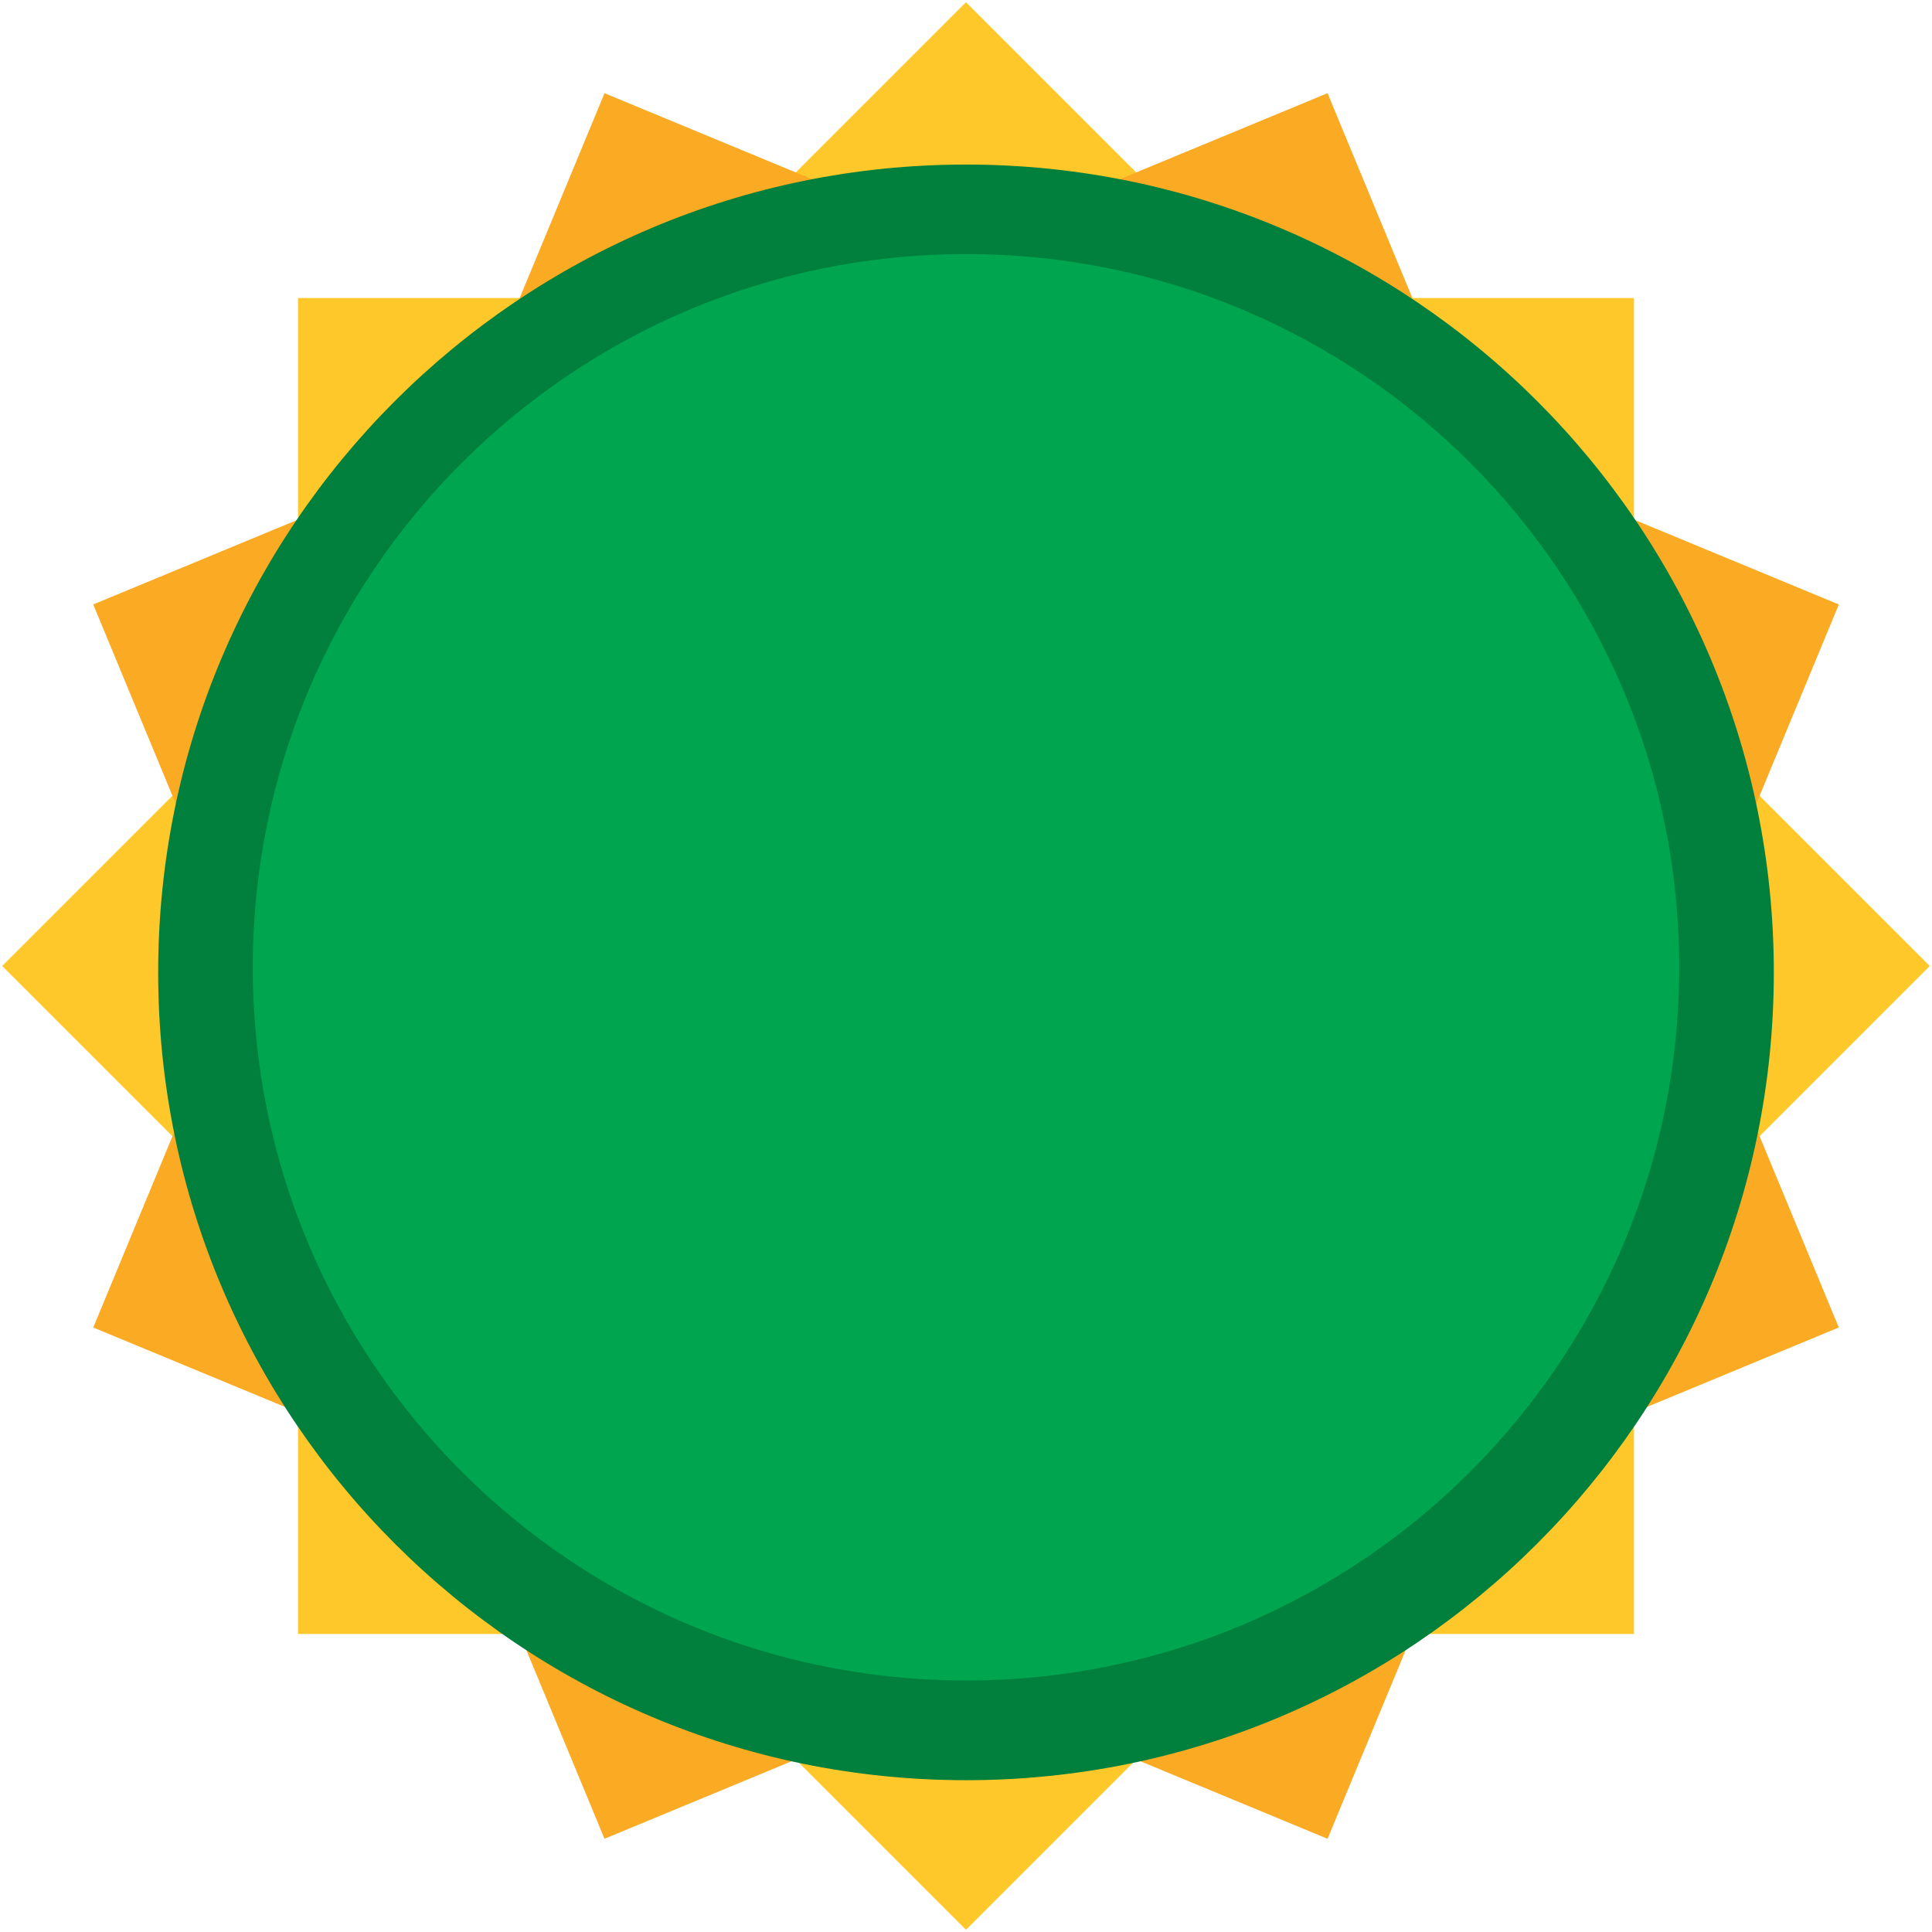
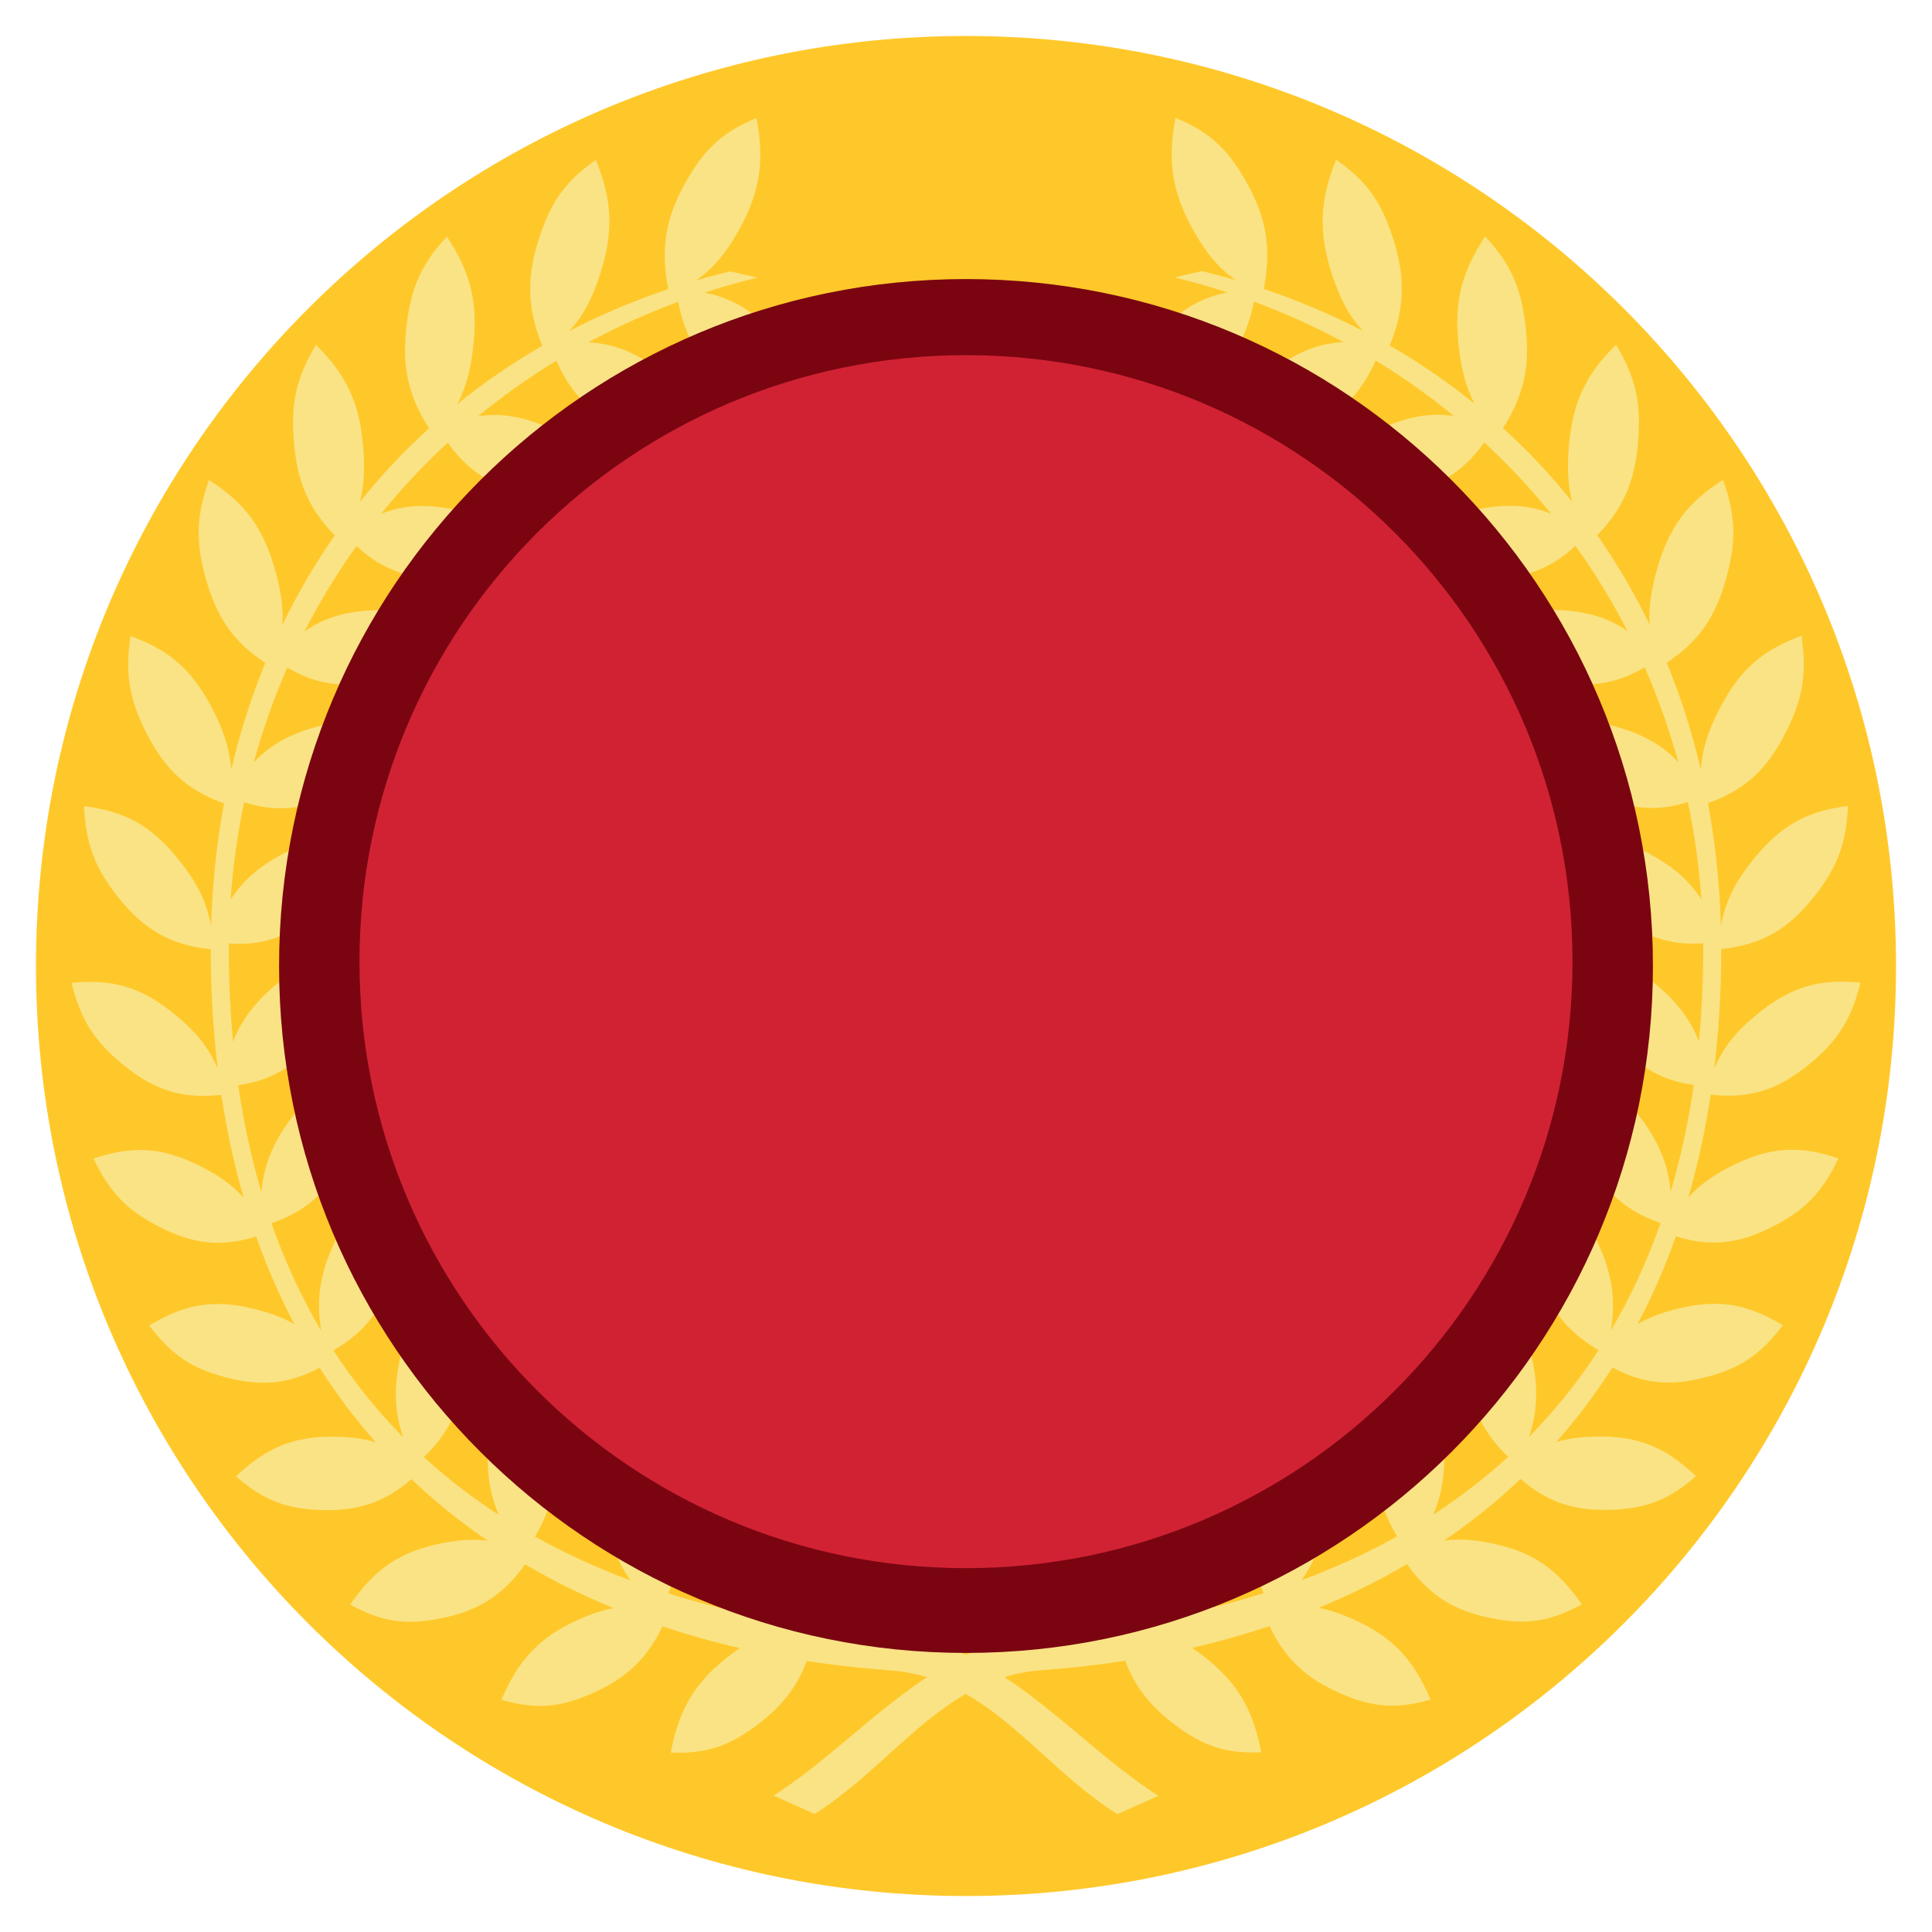
<svg xmlns="http://www.w3.org/2000/svg" version="1.1" id="Layer_1" x="0px" y="0px" width="1000px" height="1000px" viewBox="0 0 1000 1000" enable-background="new 0 0 1000 1000" xml:space="preserve">
+   <circle fill="#FFC82A" cx="500" cy="500" r="481.376" />
  <g>
-     <rect x="147.256" y="147.257" transform="matrix(0.7071 -0.7071 0.7071 0.7071 -207.1075 499.9994)" fill="#FFC82A" width="705.487" height="705.488" />
-     <rect x="154.254" y="154.253" transform="matrix(-0.3827 -0.9239 0.9239 -0.3827 229.4028 1153.282)" fill="#FAAA23" width="691.491" height="691.495" />
-     <rect x="154.253" y="154.254" fill="#FFC82A" width="691.493" height="691.491" />
-     <rect x="154.253" y="154.252" transform="matrix(0.3827 -0.9239 0.9239 0.3827 -153.2799 770.5973)" fill="#FAAA23" width="691.495" height="691.493" />
+     <path fill="#F9E385" d="M895.979,603.671c-9.382,4.744-16.271,9.655-22.1,16.146c4.866-16.79,8.735-34.529,11.555-53.235   c20.335,2.252,35.012-2.407,51.647-16.242c14.396-11.979,21.142-22.836,25.911-41.7c-21.637-2.207-36.295,2.289-53.587,16.406   c-10.701,8.742-17.258,16.803-22.104,27.913c2.158-17.896,3.39-36.642,3.596-56.269c0.021-1.831,0.008-3.646,0.008-5.468   c20.891-2.186,34.558-9.985,48.354-27.496c11.771-14.925,16.266-27.05,17.261-46.561c-21.586,2.653-35.053,10.308-49.234,27.984   c-9.185,11.447-14.065,21.162-16.551,33.957c-0.643-21.865-2.908-43.025-6.713-63.382c19.178-6.824,30.706-17.463,40.582-37.208   c8.614-17.228,10.656-30.076,7.851-49.394c-20.596,7.425-32.293,17.913-42.729,38.34c-5.678,11.119-8.618,20.36-9.397,30.762   c-4.523-19.221-10.444-37.671-17.671-55.256c16.524-10.763,25.397-23.601,31.072-44.521c5.086-18.772,4.593-31.816-1.889-50.077   c-18.711,11.853-28.115,24.705-34.361,47.025c-2.929,10.462-4.15,19.11-3.623,27.919c-7.904-16.288-16.981-31.753-27.149-46.313   c13.748-14.065,19.83-28.521,21.295-50.016c1.343-19.491-1.66-32.127-11.557-48.551c-16.011,15.759-22.71,30.447-24.486,53.664   c-0.819,10.628-0.357,19.202,1.726,27.519c-10.91-13.62-22.869-26.327-35.771-38.055c11.029-17.053,14.275-32.674,11.524-54.279   c-2.473-19.354-7.875-31.05-20.728-44.895c-12.609,18.983-16.311,34.818-13.551,57.939c1.384,11.556,3.765,20.382,8.091,28.657   c-13.73-11.094-28.394-21.162-43.931-30.124c7.99-19.701,8.276-35.953,1.236-56.901c-6.168-18.401-13.714-28.631-28.977-39.313   c-8.652,21.364-9.199,37.707-2.017,59.702c4.048,12.368,8.652,21.075,15.743,28.859c-16.238-8.404-33.334-15.651-51.212-21.662   c4.156-21.361,1.365-37.454-9.7-56.59c-9.595-16.598-18.964-24.939-35.97-31.985c-4.307,22.829-1.678,38.937,9.603,58.84   c6.53,11.513,12.882,19.103,21.69,25.219c-5.792-1.695-11.64-3.279-17.581-4.714l-14.193,3.263   c9.296,2.248,18.451,4.858,27.441,7.792c-14.353,2.708-25.541,9.643-37.201,22.498c-12.71,14.019-17.979,25.774-20.256,45.152   c21.714-1.037,35.65-7.656,50.938-24.218c11.437-12.392,17.007-22.915,20.117-38.708c16.081,5.946,31.603,12.97,46.487,20.994   c-12.463,0.517-23.497,4.883-35.806,13.714c-15.152,10.872-22.589,21.186-28.574,39.639c21.438,3.828,36.355,0.455,54.526-12.341   c13.011-9.154,20.433-17.849,26.399-31.533c14.212,8.665,27.765,18.29,40.561,28.783c-11.704-1.825-22.92,0.079-36.06,5.719   c-16.929,7.244-26.211,15.682-35.638,32.415c20.226,8.518,35.474,8.542,55.721,0.061c14.345-5.985,23.243-12.749,31.643-24.542   c12.382,11.434,23.928,23.746,34.559,36.864c-11.152-4.46-22.535-5.123-36.549-2.541c-17.954,3.325-28.67,9.514-41.141,23.771   c18.137,12.853,33.047,16.27,54.496,12.497c15.269-2.68,25.301-7.337,35.874-17.101c9.992,13.959,18.996,28.71,26.91,44.181   c-10.147-7.049-21.266-10.318-35.684-10.91c-18.206-0.742-29.885,2.911-44.856,14.085c15.259,16.598,29.174,23.254,50.89,24.369   c15.509,0.778,26.264-1.564,38.551-8.831c6.903,15.718,12.721,32.089,17.36,49.043c-8.513-9.001-18.687-14.605-32.522-18.356   c-17.686-4.784-29.817-3.809-46.615,3.768c11.697,19.646,24.012,29.274,45.04,35.175c14.898,4.196,25.808,4.335,39.071,0.084   c3.45,16.342,5.812,33.167,7.018,50.418c-6.496-10.037-15.162-17.415-27.457-23.908c-16.356-8.626-28.417-10.371-46.327-6.698   c7.645,21.816,17.824,33.983,37.244,44.45c13.512,7.293,24.016,9.898,37.474,8.846c0.026,2.779,0.026,5.563,0,8.36   c-0.164,14.689-0.899,28.843-2.185,42.472c-4.407-11.267-11.452-20.423-22.224-29.508c-14.327-12.085-25.79-16.479-44.012-16.87   c3.239,23.021,10.845,37.201,27.805,51.772c12.049,10.337,21.97,15.223,35.749,17.119c-2.83,19.589-6.858,38.021-11.99,55.334   c-1.327-14.689-6.578-26.847-16.829-40.032c-11.673-15.021-22.022-21.879-39.783-26.333c-1.302,23.262,3.396,38.83,17.17,56.848   c10.4,13.634,19.659,20.667,34.237,25.638c-7.06,20.135-15.704,38.65-25.749,55.643c2.844-16.812,0.318-31.083-8.003-48.011   c-8.501-17.286-17.304-26.307-33.809-34.611c-5.781,22.459-4.203,38.709,5.765,59.432c7.747,16.101,15.665,25.104,29.696,33.424   c-10.683,16.467-22.75,31.404-36.038,44.869c4.929-14.638,4.908-28.468,0.369-45.655c-4.965-18.816-11.827-29.588-26.354-41.391   c-10.018,20.684-11.632,36.934-5.894,59.411c4.28,16.771,9.98,27.192,21.137,37.946c-12.094,11.042-25.066,21.007-38.819,29.933   c4.802-11.003,6.416-22.705,5.504-37.277c-1.197-19.518-5.823-31.578-17.747-46.357c-13.806,17.98-18.53,33.53-17.285,56.778   c0.845,15.682,3.819,26.539,10.869,38.066c-15.69,8.737-32.246,16.284-49.513,22.698c7.176-9.876,11.188-21.155,13.188-36.017   c2.594-19.347,0.422-32.188-8.381-49.285c-16.999,14.506-24.644,28.665-27.928,51.692c-2.25,15.795-1.387,27.195,3.507,40.337   c-21.638,6.804-44.237,11.967-67.562,15.646c17.363-9.182,27.252-21.149,34.609-41.476c6.59-18.222,7.156-31.266,2.18-50.072   c-19.606,10.063-30.018,22.009-38.059,43.646c-6.569,17.723-7.501,30.446-3.475,48.636c-1.098,0.169-2.211,0.313-3.315,0.469   c-0.157,0-0.313-0.006-0.481-0.006l0.012,0.073c-12.726,1.796-25.645,3.165-38.735,4.108c-14.102,1.017-27.089,5.024-39.332,10.878   c-12.166-5.797-25.067-9.757-39.073-10.76c-13.09-0.937-26.01-2.317-38.734-4.109l0.014-0.074c-0.163,0-0.313,0.008-0.478,0.008   c-1.107-0.156-2.217-0.301-3.321-0.47c4.029-18.188,3.095-30.914-3.478-48.636c-8.041-21.637-18.45-33.589-38.059-43.646   c-4.973,18.808-4.408,31.832,2.183,50.073c7.357,20.325,17.25,32.294,34.609,41.474c-23.318-3.677-45.926-8.839-67.558-15.646   c4.894-13.142,5.755-24.54,3.501-40.335c-3.293-23.031-10.927-37.187-27.927-51.712c-8.794,17.121-10.974,29.955-8.376,49.305   c1.998,14.856,6.007,26.139,13.188,36.016c-17.27-6.43-33.825-13.961-49.518-22.699c7.053-11.526,10.025-22.387,10.865-38.063   c1.256-23.251-3.475-38.801-17.28-56.782c-11.923,14.781-16.548,26.85-17.754,46.359c-0.903,14.587,0.71,26.278,5.519,37.285   c-13.76-8.933-26.732-18.898-38.826-29.934c11.161-10.759,16.853-21.182,21.136-37.954c5.735-22.476,4.123-38.721-5.893-59.408   c-14.531,11.799-21.389,22.573-26.355,41.382c-4.54,17.202-4.563,31.023,0.379,45.67c-13.295-13.475-25.367-28.411-36.05-44.883   c14.034-8.314,21.948-17.317,29.7-33.419c9.969-20.722,11.547-36.973,5.762-59.43c-16.503,8.302-25.307,17.324-33.81,34.603   c-8.319,16.915-10.841,31.2-8.007,48.019c-10.045-16.992-18.685-35.507-25.742-55.643c14.578-4.971,23.836-12.003,34.24-25.625   c13.767-18.033,18.464-33.6,17.159-56.854c-17.754,4.452-28.106,11.304-39.778,26.318c-10.249,13.195-15.503,25.354-16.83,40.049   c-5.133-17.325-9.15-35.757-11.986-55.345c13.78-1.897,23.71-6.776,35.748-17.117c16.967-14.568,24.569-28.748,27.801-51.771   c-18.225,0.386-29.682,4.783-44.01,16.871c-10.77,9.082-17.818,18.237-22.225,29.507c-1.277-13.631-2.021-27.782-2.174-42.472   c-0.029-2.797-0.029-5.583,0-8.359c13.453,1.052,23.952-1.556,37.469-8.849c19.416-10.467,29.604-22.636,37.235-44.449   c-17.903-3.673-29.966-1.936-46.32,6.698c-12.295,6.493-20.965,13.87-27.46,23.907c1.21-17.253,3.576-34.076,7.016-50.419   c13.274,4.253,24.182,4.109,39.077-0.086c21.02-5.918,33.344-15.527,45.038-35.171c-16.794-7.578-28.932-8.573-46.605-3.771   c-13.839,3.751-24.014,9.356-32.528,18.356c4.631-16.95,10.46-33.321,17.355-49.04c12.289,7.269,23.044,9.609,38.554,8.832   c21.715-1.117,35.63-7.773,50.886-24.377c-14.963-11.169-26.644-14.842-44.856-14.081c-14.409,0.591-25.528,3.86-35.677,10.91   c7.911-15.471,16.918-30.222,26.915-44.184c10.563,9.764,20.6,14.424,35.867,17.104c21.447,3.772,36.36,0.331,54.494-12.497   c-12.47-14.254-23.182-20.451-41.147-23.766c-14.01-2.603-25.392-1.934-36.539,2.523c10.635-13.111,22.182-25.423,34.555-36.853   c8.403,11.794,17.299,18.557,31.641,24.542c20.252,8.477,35.498,8.457,55.725-0.076c-9.435-16.718-18.714-25.155-35.639-32.399   c-13.141-5.642-24.354-7.545-36.064-5.716c12.804-10.497,26.351-20.114,40.569-28.787c5.97,13.681,13.382,22.379,26.399,31.531   c18.167,12.797,33.086,16.174,54.521,12.343c-5.983-18.457-13.419-28.785-28.572-39.639c-12.297-8.832-23.338-13.197-35.811-13.715   c14.889-8.021,30.415-15.048,46.496-20.994c3.106,15.792,8.68,26.315,20.112,38.703c15.295,16.57,29.229,23.187,50.939,24.221   c-2.278-19.394-7.548-31.147-20.26-45.15c-11.664-12.854-22.844-19.791-37.194-22.502c8.993-2.924,18.144-5.536,27.438-7.794   l-14.2-3.254c-5.936,1.437-11.784,3.02-17.574,4.711c8.802-6.112,15.158-13.707,21.689-25.218   c11.287-19.901,13.908-36.016,9.597-58.843c-17.003,7.047-26.361,15.388-35.964,31.99c-11.06,19.131-13.854,35.226-9.693,56.587   c-17.877,6.008-34.974,13.256-51.221,21.663c7.094-7.784,11.7-16.485,15.746-28.86c7.188-21.991,6.631-38.337-2.014-59.7   c-15.263,10.682-22.807,20.915-28.979,39.31c-7.035,20.951-6.743,37.202,1.236,56.907c-15.538,8.958-30.209,19.029-43.942,30.13   c4.33-8.278,6.724-17.102,8.107-28.66c2.753-23.128-0.948-38.988-13.552-57.944c-12.858,13.843-18.259,25.541-20.725,44.895   c-2.758,21.605,0.485,37.228,11.521,54.271c-12.907,11.731-24.861,24.439-35.777,38.063c2.088-8.319,2.547-16.89,1.73-27.514   c-1.782-23.225-8.48-37.911-24.497-53.67c-9.883,16.426-12.895,29.061-11.557,48.551c1.472,21.495,7.552,35.951,21.306,50.019   c-10.175,14.555-19.247,30.021-27.151,46.311c0.523-8.808-0.689-17.458-3.621-27.919c-6.241-22.317-15.649-35.168-34.362-47.026   c-6.486,18.262-6.98,31.306-1.89,50.074c5.67,20.926,14.544,33.758,31.073,44.524c-7.23,17.579-13.147,36.028-17.672,55.246   c-0.78-10.399-3.719-19.64-9.395-30.752c-10.435-20.427-22.131-30.915-42.734-38.338c-2.805,19.315-0.759,32.164,7.861,49.391   c9.868,19.738,21.394,30.38,40.566,37.206c-3.797,20.356-6.067,41.515-6.701,63.378c-2.495-12.789-7.367-22.504-16.558-33.954   c-14.179-17.673-27.647-25.327-49.234-27.981c1.002,19.509,5.497,31.636,17.261,46.554c13.803,17.52,27.47,25.302,48.355,27.5   c-0.007,1.814-0.014,3.627,0.007,5.452c0.212,19.637,1.438,38.39,3.601,56.299c-4.851-11.127-11.407-19.191-22.109-27.924   c-17.286-14.123-31.949-18.61-53.587-16.408c4.769,18.867,11.518,29.723,25.916,41.695c16.637,13.84,31.301,18.505,51.645,16.253   c2.83,18.703,6.696,36.454,11.56,53.239c-5.831-6.493-12.717-11.405-22.105-16.153c-19.654-9.965-34.863-11.076-55.601-4.102   c8.317,17.397,17.024,26.5,33.438,35.008c17.985,9.33,32.639,10.956,50.722,5.336c5.672,16.081,12.306,31.208,19.803,45.428   c-5.73-3.35-12.126-5.77-19.988-7.753c-21.149-5.368-36.246-3.065-55.171,8.385c11.505,15.145,21.798,22.119,39.496,26.788   c18.631,4.898,32.88,3.567,48.688-4.982c8.814,13.845,18.534,26.701,29.066,38.605c-5.955-1.784-12.366-2.635-19.984-2.824   c-21.724-0.532-36.048,5.075-52.348,20.506c14.205,12.244,25.62,16.771,43.838,17.396c19.314,0.65,33.049-3.889,46.951-15.965   c12.353,11.724,25.58,22.354,39.587,31.918c-7.396-1.04-14.955-0.547-24.055,1.295c-21.354,4.312-34.281,13.003-47.229,31.714   c16.272,8.828,28.314,10.723,46.257,7.268c19.846-3.834,32.648-11.861,44.289-28.085c14.573,8.56,29.859,16.095,45.732,22.628   c-5.665,1.054-11.441,2.989-17.934,5.905c-20.051,9.003-31.009,20.369-40.045,41.559c17.62,5.021,29.771,4.176,46.648-3.202   c17.799-7.793,28.605-17.877,36.711-34.817c13.03,4.359,26.384,8.105,40.016,11.26c-1.77,1.205-3.571,2.52-5.433,3.951   c-17.649,13.59-25.937,27.323-30.296,50.146c18.223,0.631,29.885-3.123,44.775-14.392c12.786-9.653,20.72-19.699,25.583-33.048   c14.123,2.192,28.472,3.811,42.995,4.852c6.871,0.496,13.247,1.732,19.258,3.521c-28.001,18.552-52.725,44.388-79.35,61.316   l21.244,9.509c29.656-18.852,50.494-46.28,78.206-62.127c27.827,15.833,48.689,43.353,78.412,62.245l21.255-9.511   c-26.705-16.98-51.499-42.909-79.594-61.473c6.081-1.841,12.535-3.103,19.502-3.596c14.515-1.05,28.864-2.662,42.989-4.854   c4.859,13.349,12.795,23.393,25.58,33.074c14.89,11.241,26.549,14.996,44.778,14.363c-4.358-22.819-12.647-36.553-30.297-50.144   c-1.86-1.432-3.665-2.747-5.438-3.944c13.635-3.16,26.992-6.908,40.016-11.267c8.106,16.94,18.912,27.024,36.716,34.819   c16.877,7.376,29.029,8.224,46.648,3.2c-9.03-21.188-19.988-32.554-40.042-41.558c-6.495-2.916-12.271-4.854-17.938-5.907   c15.88-6.532,31.16-14.065,45.74-22.627c11.64,16.224,24.442,24.254,44.283,28.077c17.942,3.464,29.985,1.569,46.256-7.259   c-12.952-18.71-25.867-27.403-47.229-31.714c-9.096-1.845-16.655-2.329-24.053-1.297c14.007-9.563,27.24-20.193,39.587-31.915   c13.903,12.073,27.636,16.62,46.952,15.964c18.215-0.626,29.624-5.153,43.828-17.396c-16.285-15.432-30.616-21.039-52.344-20.507   c-7.613,0.183-14.021,1.042-19.973,2.811c10.532-11.892,20.245-24.746,29.074-38.591c15.795,8.55,30.041,9.884,48.666,4.984   c17.716-4.671,27.994-11.646,39.503-26.797c-18.919-11.444-34.03-13.748-55.174-8.371c-7.854,1.975-14.247,4.396-19.979,7.739   c7.502-14.214,14.138-29.34,19.802-45.421c18.074,5.619,32.729,3.992,50.713-5.328c16.418-8.516,25.118-17.612,33.439-35.016   C930.843,592.596,915.631,593.71,895.979,603.671" />
  </g>
-   <circle fill="#007F3D" cx="500" cy="503.3" r="418.13" />
-   <circle fill="#00A54F" cx="500" cy="500.655" r="369.168" />
+   <circle fill="#7A0511" cx="500" cy="500" r="355.558" />
+   <circle fill="#D12233" cx="500" cy="497.75" r="313.922" />
</svg>
